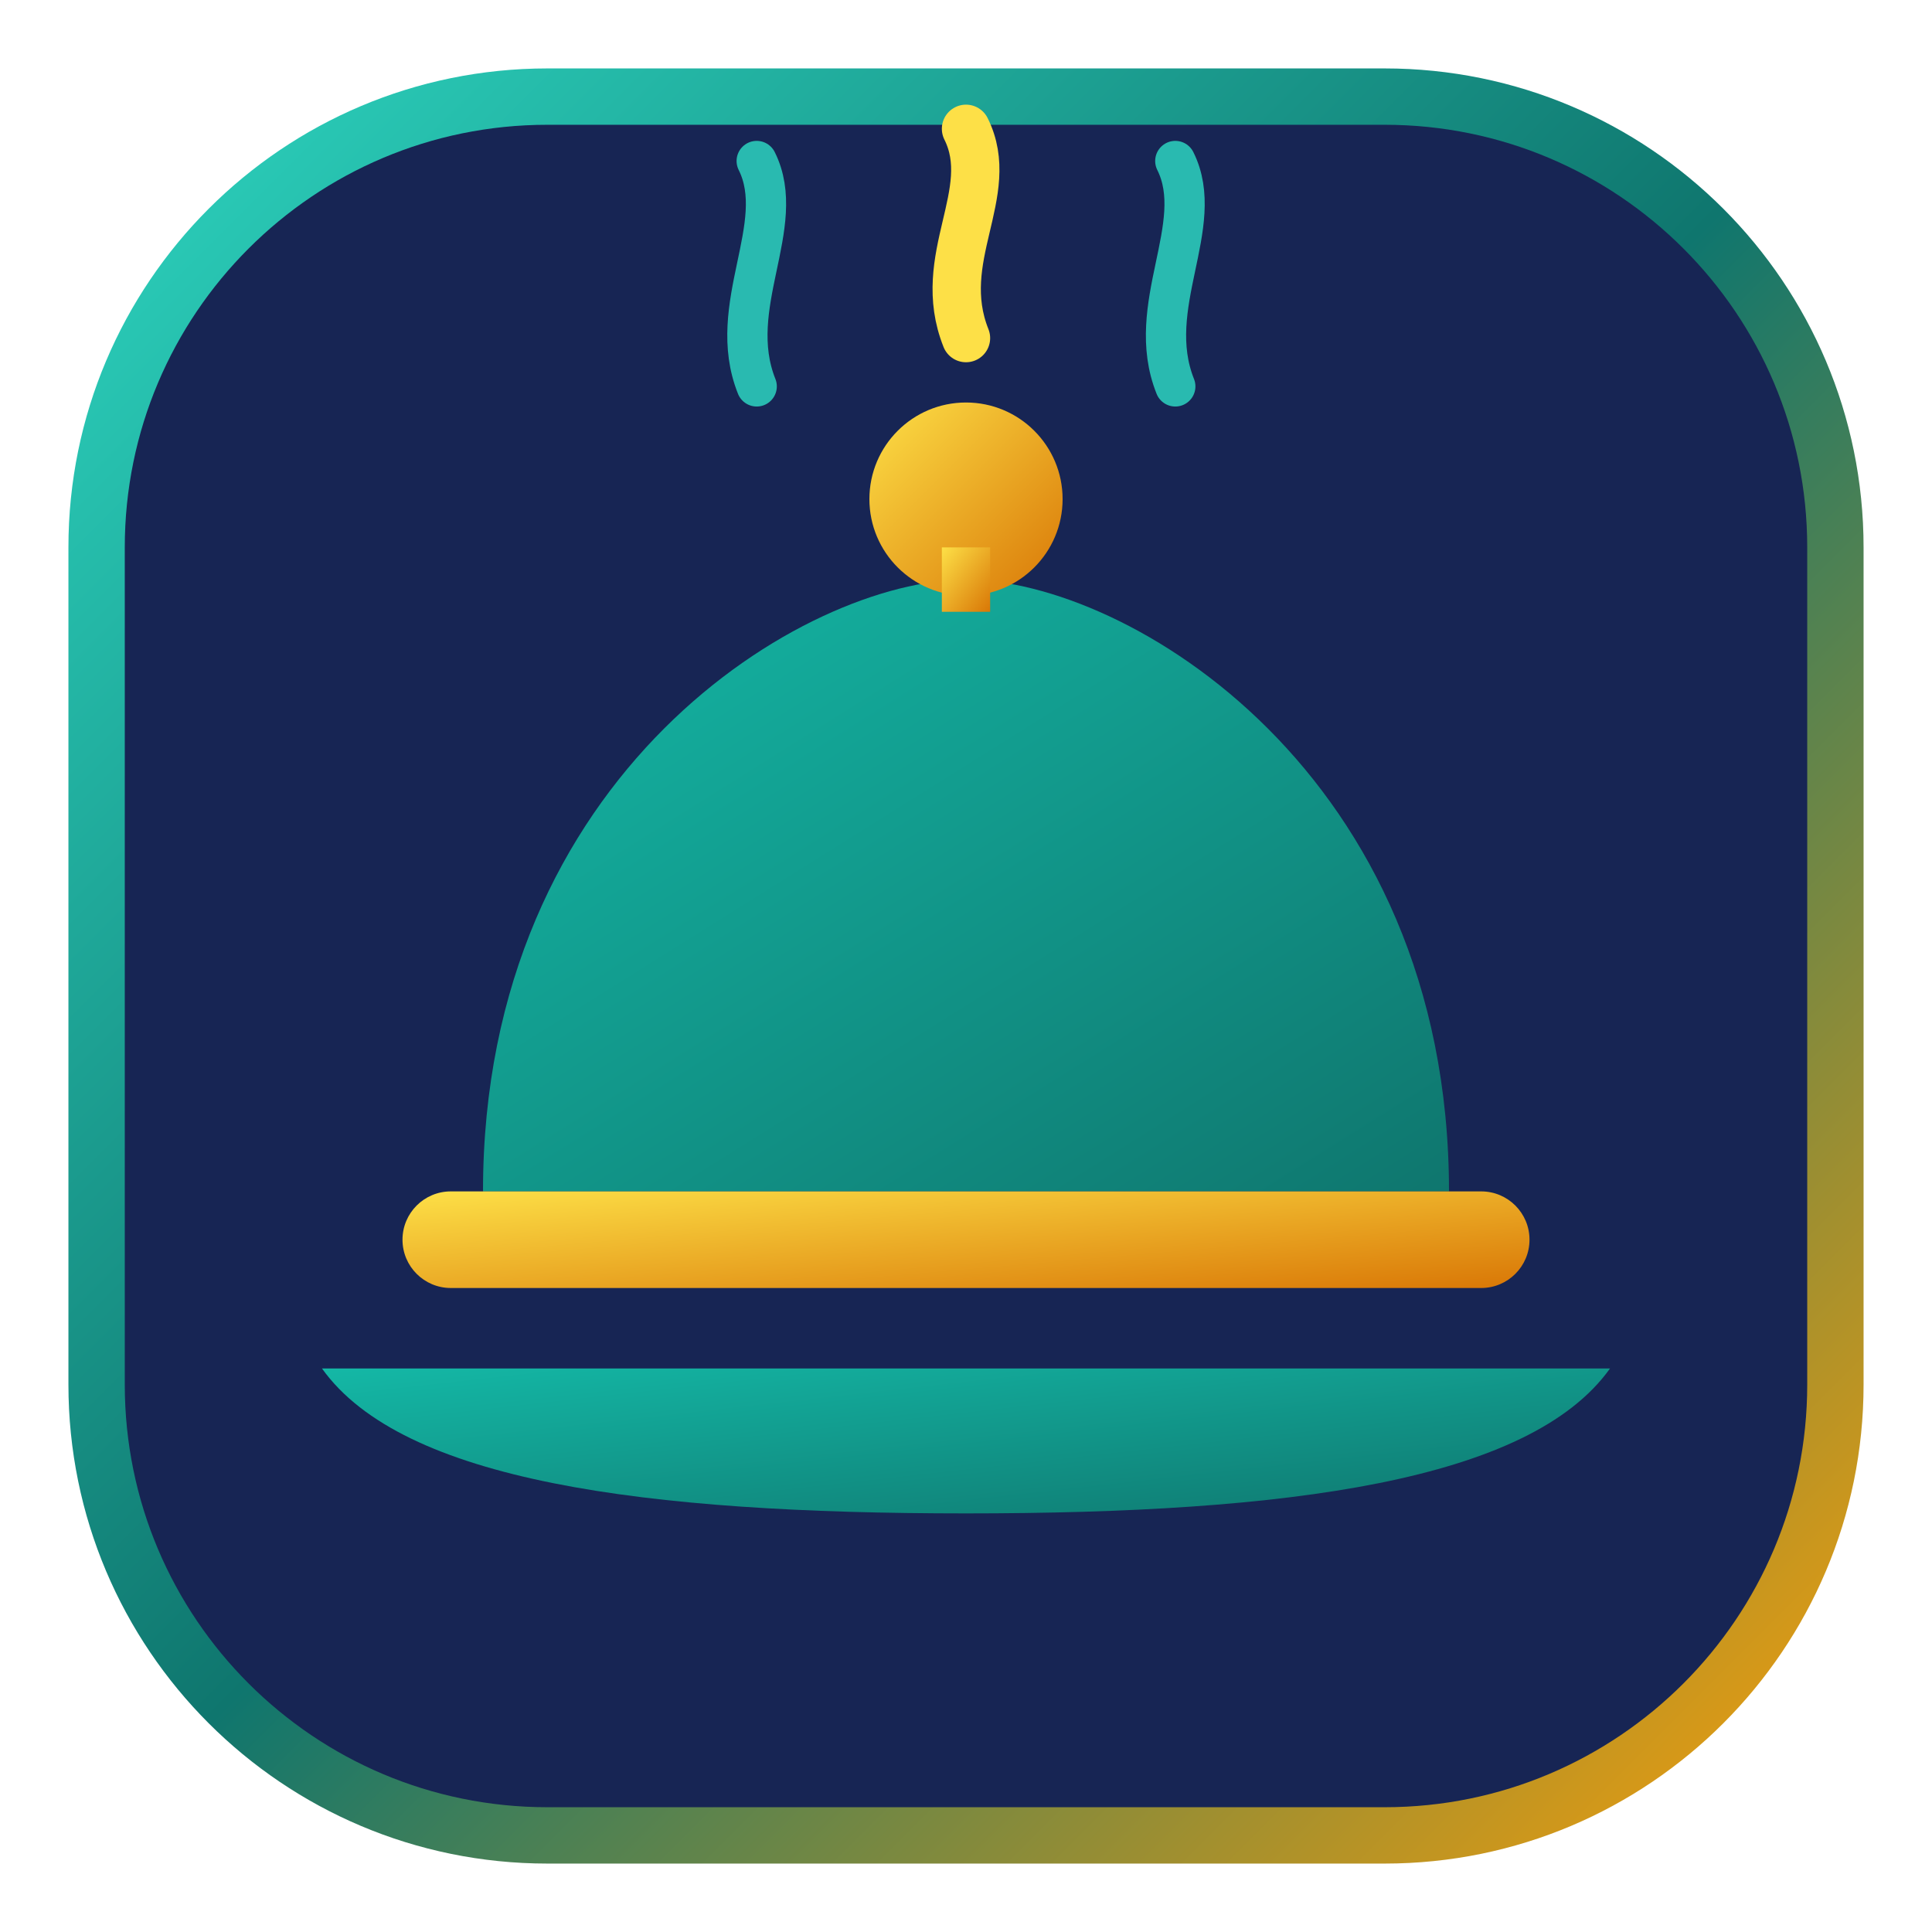
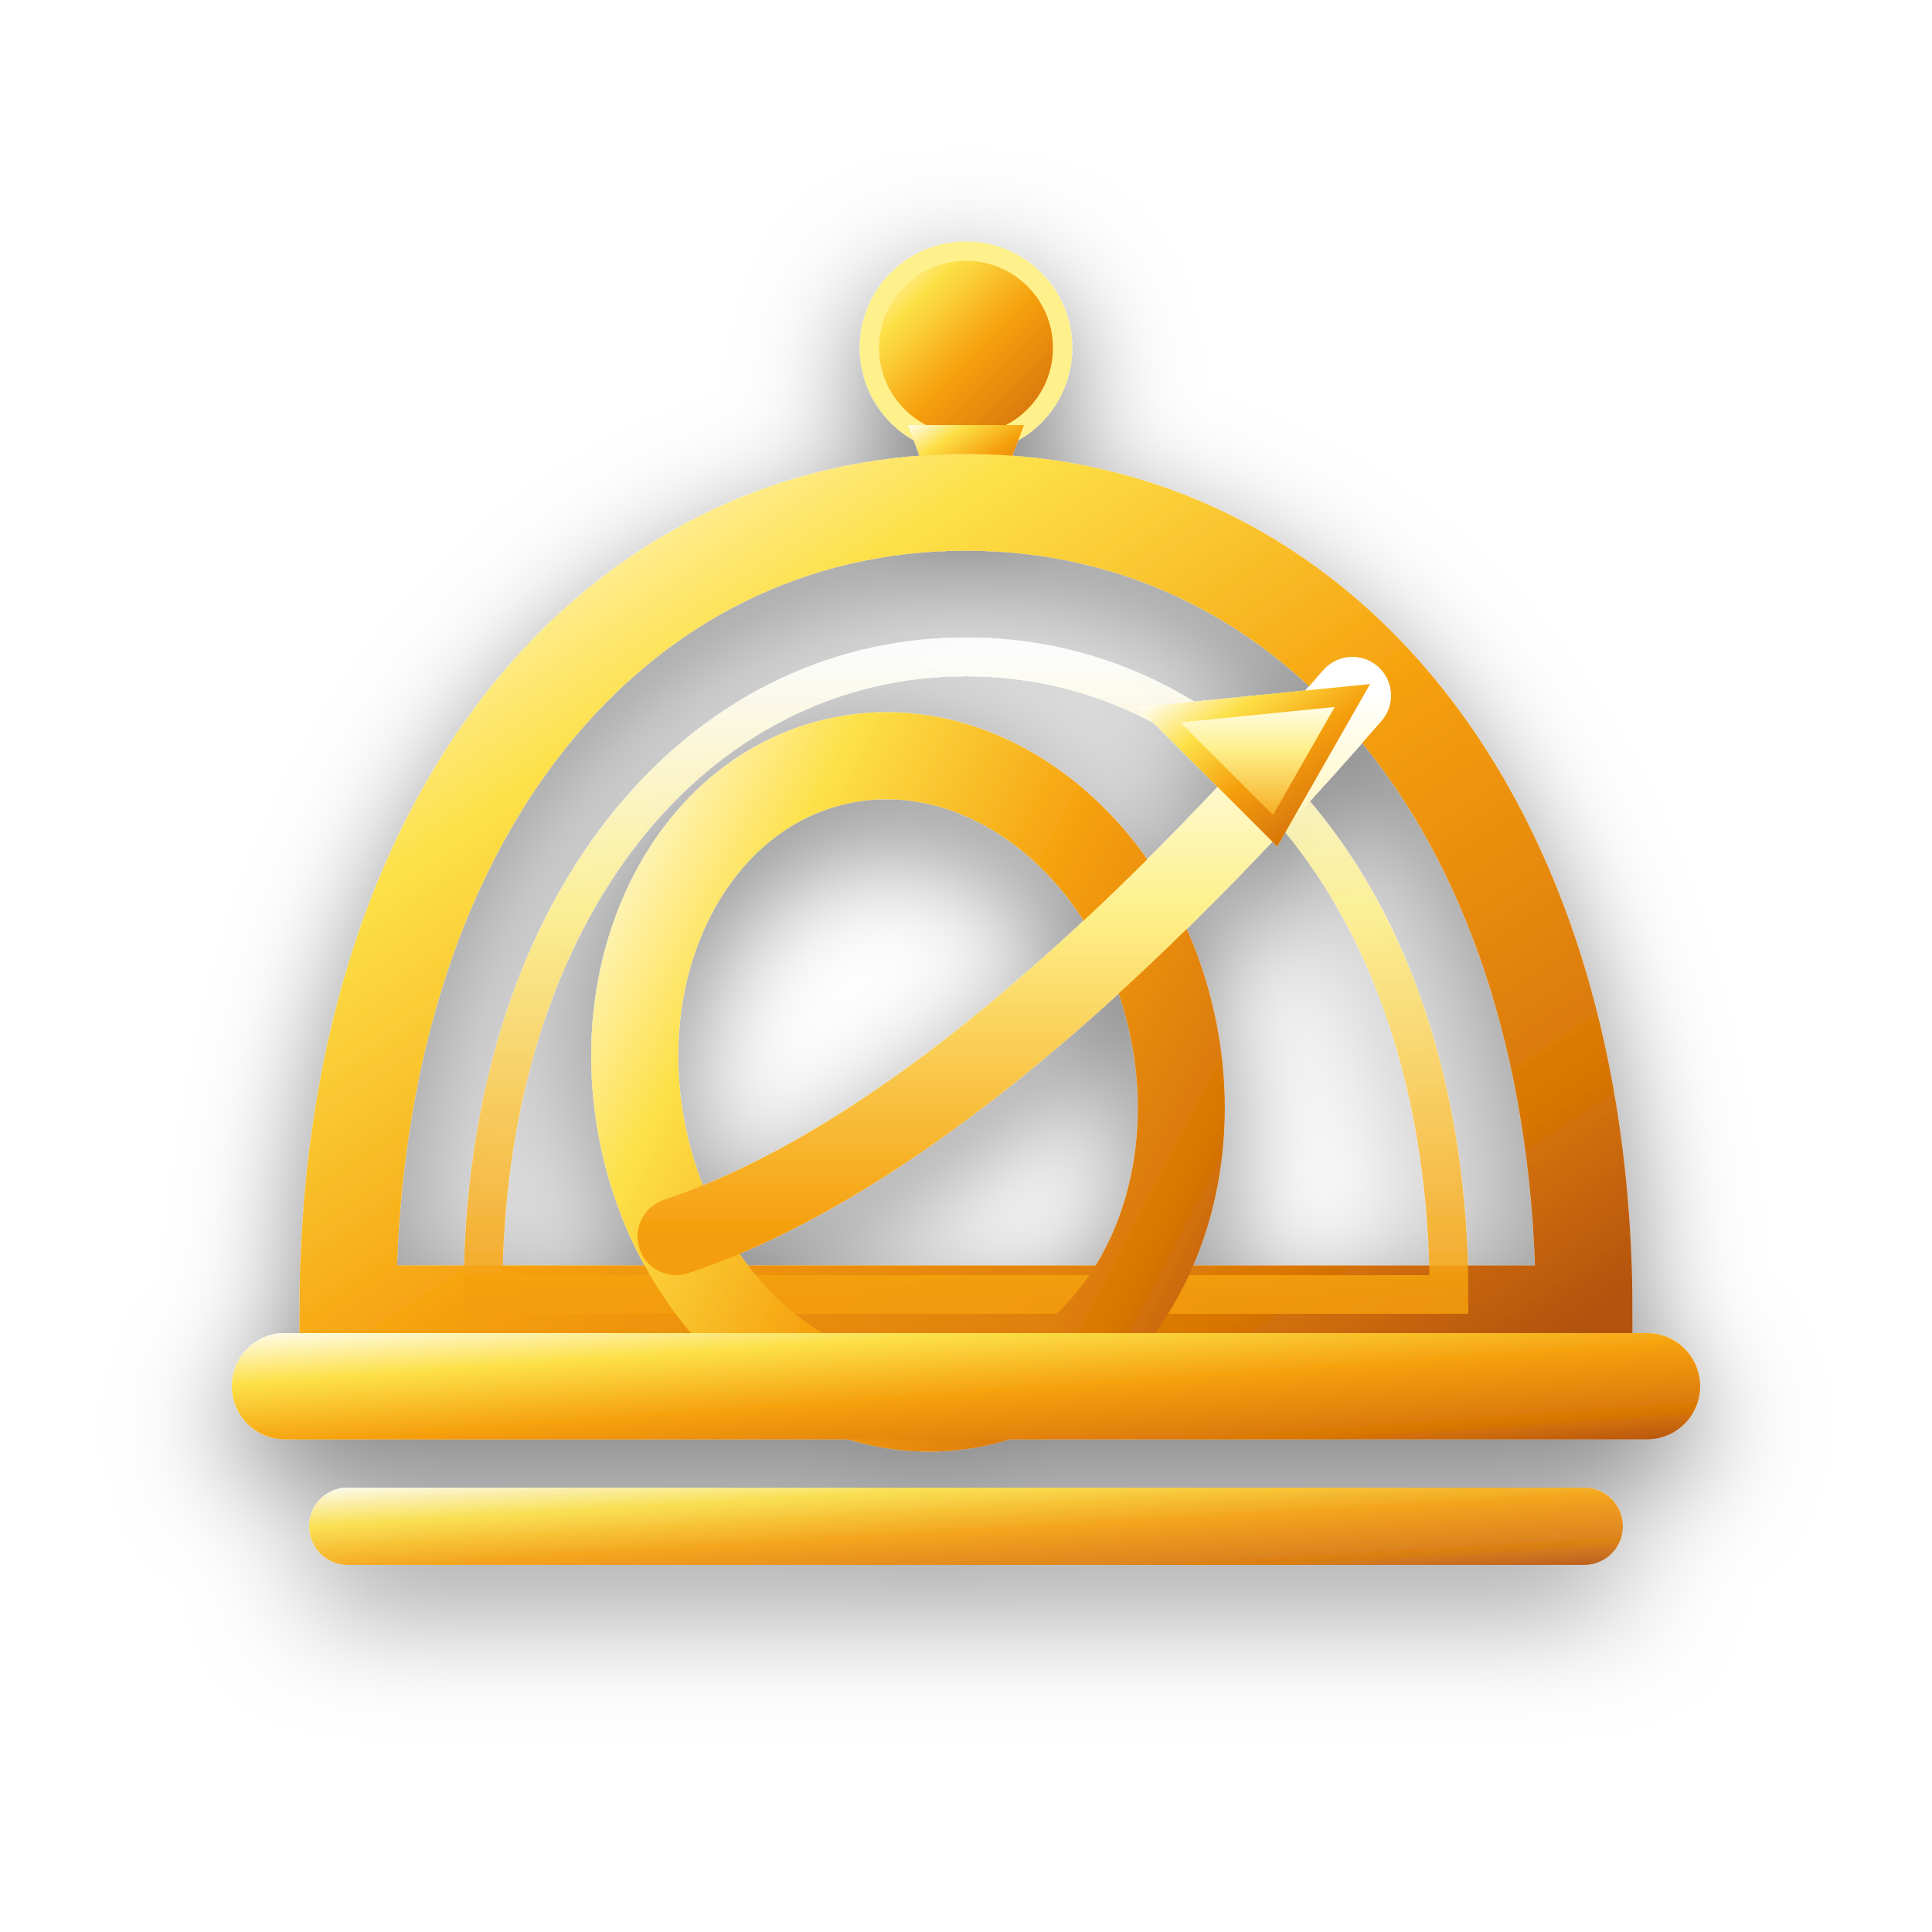
- <svg xmlns="http://www.w3.org/2000/svg" viewBox="0 0 120 120" fill="none">
+ <svg xmlns="http://www.w3.org/2000/svg" viewBox="0 0 100 100" fill="none">
  <defs>
-     <linearGradient id="markGrad" x1="0%" y1="0%" x2="100%" y2="100%">
-       <stop offset="0%" stop-color="#2DD4BF" />
-       <stop offset="50%" stop-color="#0F766E" />
+     <linearGradient id="markGoldShine" x1="0%" y1="0%" x2="100%" y2="100%">
+       <stop offset="0%" stop-color="#FFFDF0" />
+       <stop offset="25%" stop-color="#FDE047" />
+       <stop offset="55%" stop-color="#F59E0B" />
+       <stop offset="85%" stop-color="#D97706" />
+       <stop offset="100%" stop-color="#B45309" />
+     </linearGradient>
+     <linearGradient id="markGoldHighlight" x1="0%" y1="0%" x2="0%" y2="100%">
+       <stop offset="0%" stop-color="#FFFFFF" />
+       <stop offset="40%" stop-color="#FEF08A" />
      <stop offset="100%" stop-color="#F59E0B" />
    </linearGradient>
-     <linearGradient id="markGold" x1="0%" y1="0%" x2="100%" y2="100%">
-       <stop offset="0%" stop-color="#FDE047" />
-       <stop offset="100%" stop-color="#D97706" />
-     </linearGradient>
-     <linearGradient id="markDome" x1="0%" y1="0%" x2="100%" y2="100%">
-       <stop offset="0%" stop-color="#14B8A6" />
-       <stop offset="100%" stop-color="#0F766E" />
-     </linearGradient>
+     <filter id="markDropShadow" x="-20%" y="-20%" width="140%" height="140%">
+       <feDropShadow dx="0" dy="2" stdDeviation="3" flood-color="#000000" flood-opacity="0.5" />
+     </filter>
  </defs>
-   <rect x="6" y="6" width="108" height="108" rx="28" fill="#172554" stroke="url(#markGrad)" stroke-width="3.5" />
-   <path d="M 30 74 C 30 48, 50 36, 60 36 C 70 36, 90 48, 90 74 Z" fill="url(#markDome)" />
-   <circle cx="60" cy="31" r="6" fill="url(#markGold)" />
-   <rect x="58.5" y="34" width="3" height="4" fill="url(#markGold)" />
-   <rect x="25" y="74" width="70" height="6" rx="3" fill="url(#markGold)" />
-   <path d="M 20 85 L 100 85 C 95 92, 80 94, 60 94 C 40 94, 25 92, 20 85 Z" fill="url(#markDome)" />
-   <path d="M 47 24 C 45 19, 49 14, 47 10" stroke="#2DD4BF" stroke-width="2.5" stroke-linecap="round" fill="none" opacity="0.85" />
-   <path d="M 60 21 C 58 16, 62 12, 60 8" stroke="#FDE047" stroke-width="3" stroke-linecap="round" fill="none" />
-   <path d="M 73 24 C 71 19, 75 14, 73 10" stroke="#2DD4BF" stroke-width="2.5" stroke-linecap="round" fill="none" opacity="0.85" />
+   <g filter="url(#markDropShadow)">
+     <circle cx="50" cy="18" r="5" fill="url(#markGoldShine)" stroke="#FEF08A" stroke-width="1" />
+     <path d="M 47 22 L 53 22 L 51.5 26 L 48.5 26 Z" fill="url(#markGoldShine)" />
+     <path d="M 18 68 C 18 42, 32 26, 50 26 C 68 26, 82 42, 82 68 Z" fill="none" stroke="url(#markGoldShine)" stroke-width="5" stroke-linecap="round" />
+     <path d="M 25 67 C 25 47, 36 34, 50 34 C 64 34, 75 47, 75 67 Z" fill="none" stroke="url(#markGoldHighlight)" stroke-width="2" opacity="0.85" />
+     <ellipse cx="47" cy="56" rx="14" ry="17" fill="none" stroke="url(#markGoldShine)" stroke-width="4.5" transform="rotate(-12 47 56)" />
+     <path d="M 35 64 Q 50 59, 70 36" fill="none" stroke="url(#markGoldHighlight)" stroke-width="4" stroke-linecap="round" />
+     <path d="M 70 36 L 60 37 L 66 43 Z" fill="url(#markGoldHighlight)" stroke="url(#markGoldShine)" stroke-width="1" />
+     <rect x="12" y="69" width="76" height="5.5" rx="2.75" fill="url(#markGoldShine)" />
+     <rect x="16" y="77" width="68" height="4" rx="2" fill="url(#markGoldShine)" opacity="0.9" />
+   </g>
</svg>
